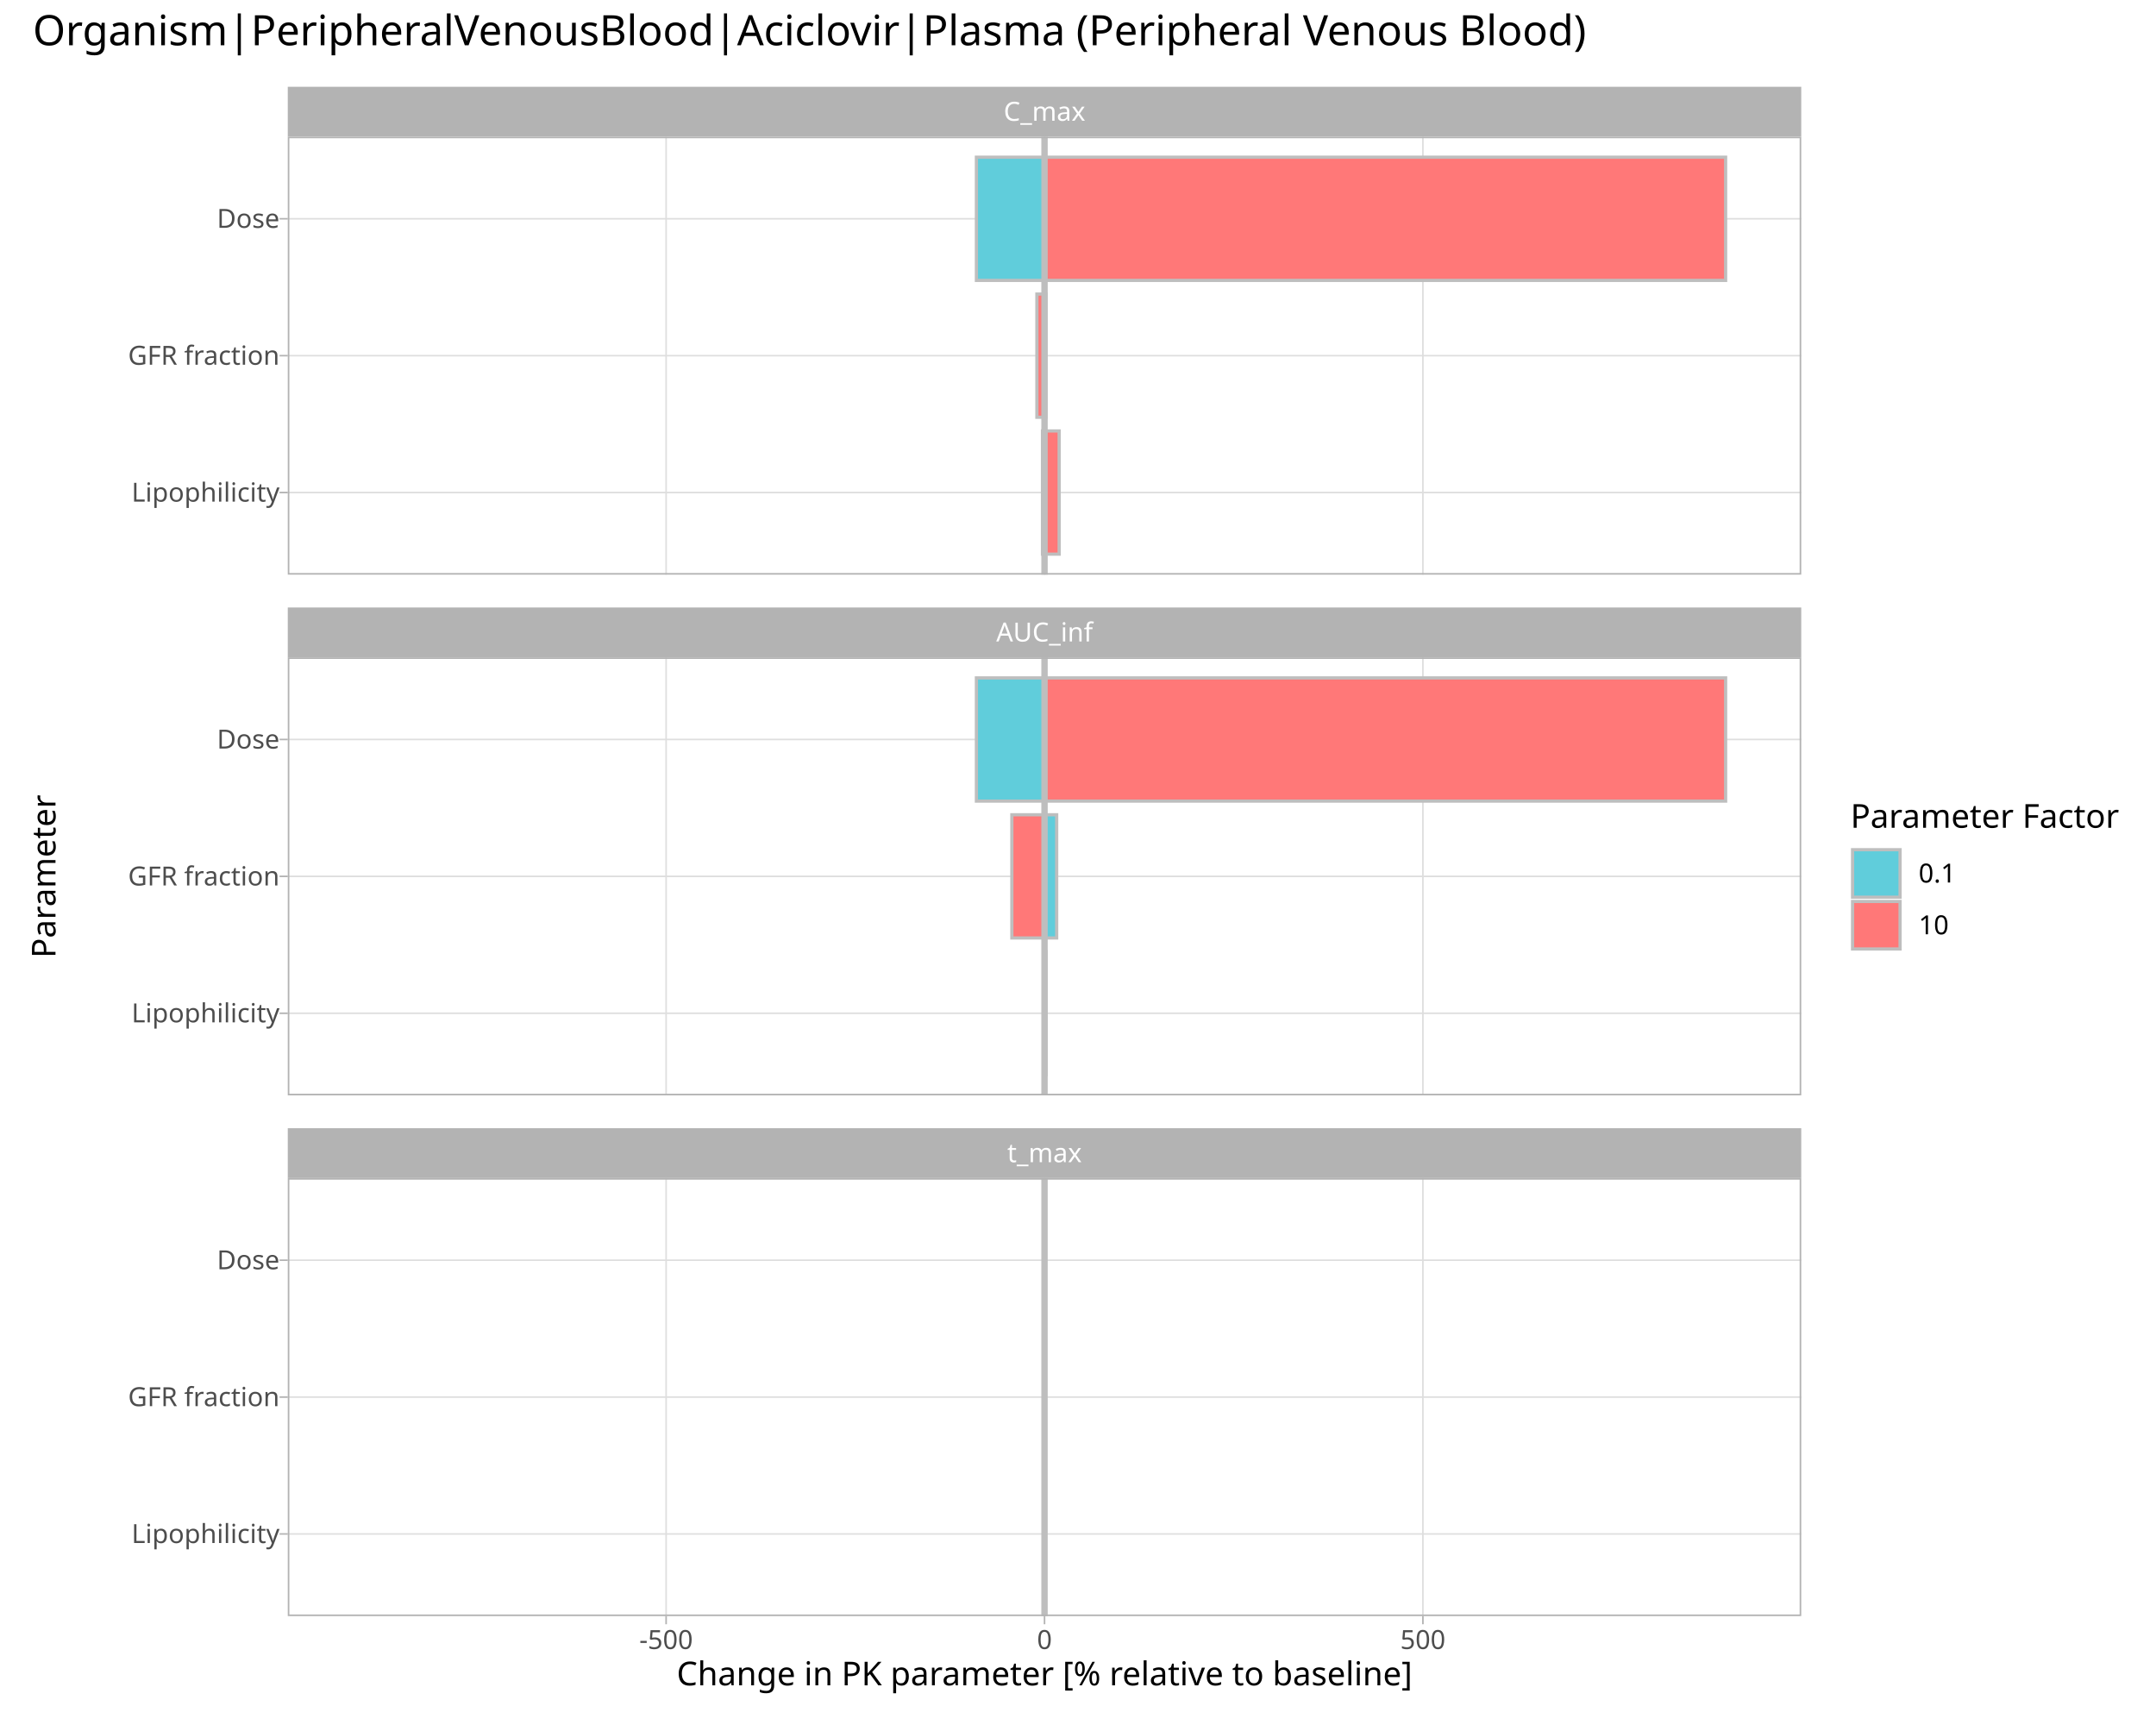
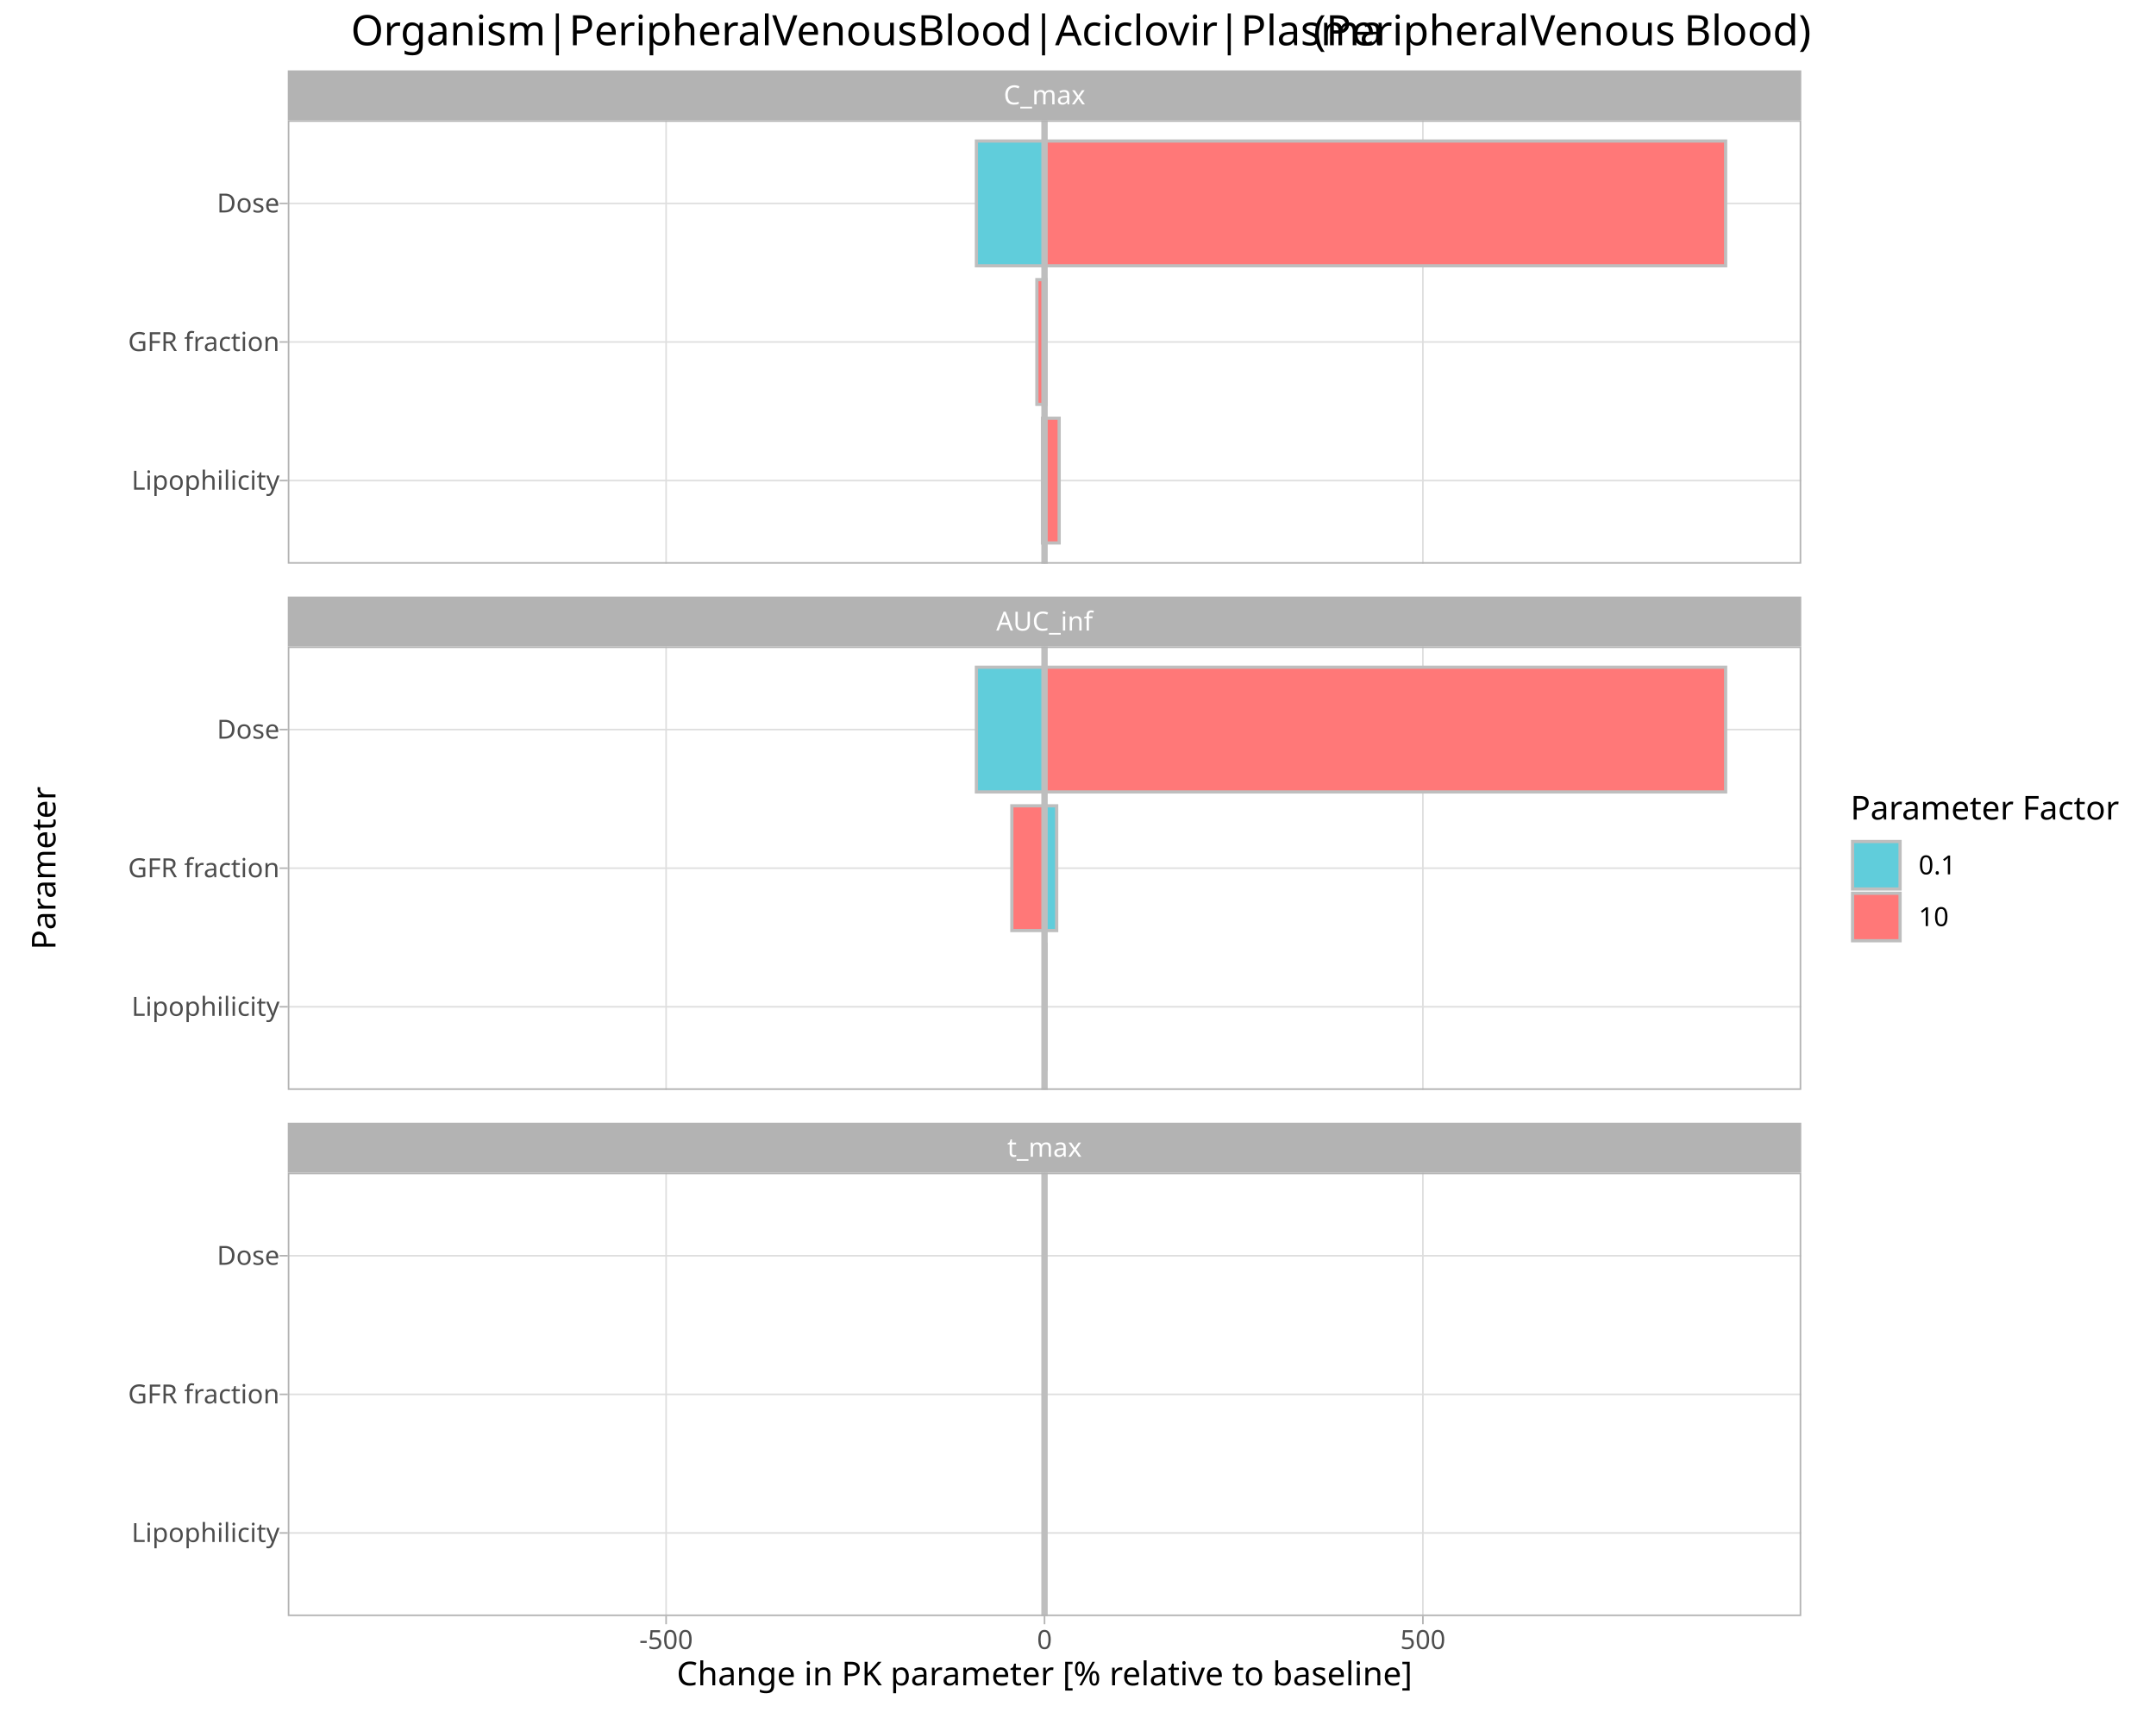
<svg xmlns="http://www.w3.org/2000/svg" class="svglite" data-engine-version="2.0" width="720.00pt" height="576.00pt" viewBox="0 0 720.00 576.00">
  <defs>
    <style type="text/css">
    .svglite line, .svglite polyline, .svglite polygon, .svglite path, .svglite rect, .svglite circle {
      fill: none;
      stroke: #000000;
      stroke-linecap: round;
      stroke-linejoin: round;
      stroke-miterlimit: 10.00;
    }
  </style>
  </defs>
  <rect width="100%" height="100%" style="stroke: none; fill: #FFFFFF;" />
  <defs>
    <clipPath id="cpMC4wMHw3MjAuMDB8MC4wMHw1NzYuMDA=">
      <rect x="0.00" y="0.00" width="720.00" height="576.00" />
    </clipPath>
  </defs>
  <g clip-path="url(#cpMC4wMHw3MjAuMDB8MC4wMHw1NzYuMDA=)">
    <rect x="0" y="0.00" width="720.00" height="576.00" style="stroke-width: 1.07; stroke: #FFFFFF; fill: #FFFFFF;" />
  </g>
  <defs>
-     <clipPath id="cpOTYuMTB8NjAxLjUzfDQ1LjYzfDUzOS42Mw==">
-       <rect x="96.10" y="45.63" width="505.43" height="494.00" />
-     </clipPath>
-   </defs>
-   <g clip-path="url(#cpOTYuMTB8NjAxLjUzfDQ1LjYzfDUzOS42Mw==)">
- </g>
-   <g clip-path="url(#cpMC4wMHw3MjAuMDB8MC4wMHw1NzYuMDA=)">
- </g>
-   <defs>
-     <clipPath id="cpNS40OHw3MTQuNTJ8MjMuNTB8MTk3LjM3">
-       <rect x="5.48" y="23.50" width="709.04" height="173.87" />
-     </clipPath>
-   </defs>
-   <g clip-path="url(#cpNS40OHw3MTQuNTJ8MjMuNTB8MTk3LjM3)">
-     <rect x="5.48" y="23.50" width="709.04" height="173.87" style="stroke-width: 1.07; stroke: #FFFFFF; fill: #FFFFFF;" />
-   </g>
-   <g clip-path="url(#cpMC4wMHw3MjAuMDB8MC4wMHw1NzYuMDA=)">
- </g>
-   <defs>
-     <clipPath id="cpNS40OHw3MTQuNTJ8MTk3LjM3fDM3MS4yNA==">
-       <rect x="5.48" y="197.37" width="709.04" height="173.87" />
-     </clipPath>
-   </defs>
-   <g clip-path="url(#cpNS40OHw3MTQuNTJ8MTk3LjM3fDM3MS4yNA==)">
-     <rect x="5.48" y="197.37" width="709.04" height="173.87" style="stroke-width: 1.07; stroke: #FFFFFF; fill: #FFFFFF;" />
-   </g>
-   <g clip-path="url(#cpMC4wMHw3MjAuMDB8MC4wMHw1NzYuMDA=)">
- </g>
-   <defs>
-     <clipPath id="cpNS40OHw3MTQuNTJ8MzcxLjI0fDU3MC41Mg==">
-       <rect x="5.48" y="371.24" width="709.04" height="199.28" />
-     </clipPath>
-   </defs>
-   <g clip-path="url(#cpNS40OHw3MTQuNTJ8MzcxLjI0fDU3MC41Mg==)">
-     <rect x="5.48" y="371.24" width="709.04" height="199.28" style="stroke-width: 1.07; stroke: #FFFFFF; fill: #FFFFFF;" />
-   </g>
-   <g clip-path="url(#cpMC4wMHw3MjAuMDB8MC4wMHw1NzYuMDA=)">
- </g>
-   <defs>
-     <clipPath id="cpOTYuMTB8NjAxLjUzfDQ1LjYzfDE5MS44OQ==">
-       <rect x="96.10" y="45.63" width="505.43" height="146.26" />
-     </clipPath>
-   </defs>
-   <g clip-path="url(#cpOTYuMTB8NjAxLjUzfDQ1LjYzfDE5MS44OQ==)">
-     <rect x="96.10" y="45.63" width="505.43" height="146.26" style="stroke-width: 1.07; stroke: none; fill: #FFFFFF;" />
-     <polyline points="96.10,164.47 601.53,164.47 " style="stroke-width: 0.53; stroke: #DEDEDE; stroke-linecap: butt;" />
-     <polyline points="96.10,118.76 601.53,118.76 " style="stroke-width: 0.53; stroke: #DEDEDE; stroke-linecap: butt;" />
-     <polyline points="96.10,73.05 601.53,73.05 " style="stroke-width: 0.53; stroke: #DEDEDE; stroke-linecap: butt;" />
-     <polyline points="222.45,191.89 222.45,45.63 " style="stroke-width: 0.53; stroke: #DEDEDE; stroke-linecap: butt;" />
-     <polyline points="348.82,191.89 348.82,45.63 " style="stroke-width: 0.53; stroke: #DEDEDE; stroke-linecap: butt;" />
-     <polyline points="475.18,191.89 475.18,45.63 " style="stroke-width: 0.53; stroke: #DEDEDE; stroke-linecap: butt;" />
-     <rect x="348.82" y="52.49" width="227.46" height="41.14" style="stroke-width: 1.07; stroke: #BEBEBE; stroke-linecap: butt; stroke-linejoin: miter; fill: #FF7878;" />
-     <rect x="326.07" y="52.49" width="22.75" height="41.14" style="stroke-width: 1.07; stroke: #BEBEBE; stroke-linecap: butt; stroke-linejoin: miter; fill: #60CDDB;" />
-     <rect x="348.82" y="143.90" width="4.89" height="41.14" style="stroke-width: 1.07; stroke: #BEBEBE; stroke-linecap: butt; stroke-linejoin: miter; fill: #FF7878;" />
-     <rect x="346.27" y="98.19" width="2.55" height="41.14" style="stroke-width: 1.07; stroke: #BEBEBE; stroke-linecap: butt; stroke-linejoin: miter; fill: #FF7878;" />
-     <rect x="348.14" y="143.90" width="0.68" height="41.14" style="stroke-width: 1.07; stroke: #BEBEBE; stroke-linecap: butt; stroke-linejoin: miter; fill: #60CDDB;" />
-     <rect x="348.82" y="98.19" width="0.51" height="41.14" style="stroke-width: 1.07; stroke: #BEBEBE; stroke-linecap: butt; stroke-linejoin: miter; fill: #60CDDB;" />
-     <line x1="348.82" y1="191.89" x2="348.82" y2="45.63" style="stroke-width: 2.13; stroke: #BEBEBE; stroke-linecap: butt;" />
-     <rect x="96.10" y="45.63" width="505.43" height="146.26" style="stroke-width: 1.07; stroke: #B3B3B3;" />
-   </g>
-   <g clip-path="url(#cpMC4wMHw3MjAuMDB8MC4wMHw1NzYuMDA=)">
- </g>
-   <defs>
-     <clipPath id="cpOTYuMTB8NjAxLjUzfDI4Ljk4fDQ1LjYz">
-       <rect x="96.10" y="28.98" width="505.43" height="16.65" />
-     </clipPath>
-   </defs>
-   <g clip-path="url(#cpOTYuMTB8NjAxLjUzfDI4Ljk4fDQ1LjYz)">
-     <rect x="96.10" y="28.98" width="505.43" height="16.65" style="stroke-width: 1.07; stroke: none; fill: #B3B3B3;" />
-     <text x="348.82" y="40.33" text-anchor="middle" style="font-size: 8.80px; fill: #FFFFFF; font-family: sans;" textLength="27.88px" lengthAdjust="spacingAndGlyphs">C_max</text>
-   </g>
-   <g clip-path="url(#cpMC4wMHw3MjAuMDB8MC4wMHw1NzYuMDA=)">
-     <text x="93.36" y="167.50" text-anchor="end" style="font-size: 8.80px; fill: #4D4D4D; font-family: sans;" textLength="45.49px" lengthAdjust="spacingAndGlyphs">Lipophilicity</text>
-     <text x="93.36" y="121.79" text-anchor="end" style="font-size: 8.80px; fill: #4D4D4D; font-family: sans;" textLength="49.89px" lengthAdjust="spacingAndGlyphs">GFR fraction</text>
-     <text x="93.36" y="76.08" text-anchor="end" style="font-size: 8.80px; fill: #4D4D4D; font-family: sans;" textLength="20.55px" lengthAdjust="spacingAndGlyphs">Dose</text>
-     <polyline points="93.36,164.47 96.10,164.47 " style="stroke-width: 0.53; stroke: #B3B3B3; stroke-linecap: butt;" />
-     <polyline points="93.36,118.76 96.10,118.76 " style="stroke-width: 0.53; stroke: #B3B3B3; stroke-linecap: butt;" />
-     <polyline points="93.36,73.05 96.10,73.05 " style="stroke-width: 0.53; stroke: #B3B3B3; stroke-linecap: butt;" />
-   </g>
-   <defs>
-     <clipPath id="cpOTYuMTB8NjAxLjUzfDIxOS41MHwzNjUuNzY=">
-       <rect x="96.10" y="219.50" width="505.43" height="146.26" />
-     </clipPath>
-   </defs>
-   <g clip-path="url(#cpOTYuMTB8NjAxLjUzfDIxOS41MHwzNjUuNzY=)">
-     <rect x="96.10" y="219.50" width="505.43" height="146.26" style="stroke-width: 1.07; stroke: none; fill: #FFFFFF;" />
-     <polyline points="96.10,338.34 601.53,338.34 " style="stroke-width: 0.53; stroke: #DEDEDE; stroke-linecap: butt;" />
-     <polyline points="96.10,292.63 601.53,292.63 " style="stroke-width: 0.53; stroke: #DEDEDE; stroke-linecap: butt;" />
-     <polyline points="96.10,246.92 601.53,246.92 " style="stroke-width: 0.53; stroke: #DEDEDE; stroke-linecap: butt;" />
-     <polyline points="222.45,365.76 222.45,219.50 " style="stroke-width: 0.53; stroke: #DEDEDE; stroke-linecap: butt;" />
-     <polyline points="348.82,365.76 348.82,219.50 " style="stroke-width: 0.53; stroke: #DEDEDE; stroke-linecap: butt;" />
-     <polyline points="475.18,365.76 475.18,219.50 " style="stroke-width: 0.53; stroke: #DEDEDE; stroke-linecap: butt;" />
-     <rect x="348.82" y="226.36" width="227.46" height="41.14" style="stroke-width: 1.07; stroke: #BEBEBE; stroke-linecap: butt; stroke-linejoin: miter; fill: #FF7878;" />
-     <rect x="326.07" y="226.36" width="22.75" height="41.14" style="stroke-width: 1.07; stroke: #BEBEBE; stroke-linecap: butt; stroke-linejoin: miter; fill: #60CDDB;" />
-     <rect x="337.91" y="272.06" width="10.91" height="41.14" style="stroke-width: 1.07; stroke: #BEBEBE; stroke-linecap: butt; stroke-linejoin: miter; fill: #FF7878;" />
-     <rect x="348.82" y="272.06" width="4.06" height="41.14" style="stroke-width: 1.07; stroke: #BEBEBE; stroke-linecap: butt; stroke-linejoin: miter; fill: #60CDDB;" />
-     <rect x="348.82" y="317.77" width="0.54" height="41.14" style="stroke-width: 1.07; stroke: #BEBEBE; stroke-linecap: butt; stroke-linejoin: miter; fill: #FF7878;" />
-     <rect x="348.70" y="317.77" width="0.11" height="41.14" style="stroke-width: 1.07; stroke: #BEBEBE; stroke-linecap: butt; stroke-linejoin: miter; fill: #60CDDB;" />
-     <line x1="348.82" y1="365.76" x2="348.82" y2="219.50" style="stroke-width: 2.13; stroke: #BEBEBE; stroke-linecap: butt;" />
-     <rect x="96.10" y="219.50" width="505.43" height="146.26" style="stroke-width: 1.07; stroke: #B3B3B3;" />
-   </g>
-   <g clip-path="url(#cpMC4wMHw3MjAuMDB8MC4wMHw1NzYuMDA=)">
- </g>
-   <defs>
-     <clipPath id="cpOTYuMTB8NjAxLjUzfDIwMi44NXwyMTkuNTA=">
-       <rect x="96.10" y="202.85" width="505.43" height="16.65" />
-     </clipPath>
-   </defs>
-   <g clip-path="url(#cpOTYuMTB8NjAxLjUzfDIwMi44NXwyMTkuNTA=)">
-     <rect x="96.10" y="202.85" width="505.43" height="16.65" style="stroke-width: 1.07; stroke: none; fill: #B3B3B3;" />
-     <text x="348.82" y="214.20" text-anchor="middle" style="font-size: 8.80px; fill: #FFFFFF; font-family: sans;" textLength="32.77px" lengthAdjust="spacingAndGlyphs">AUC_inf</text>
-   </g>
-   <g clip-path="url(#cpMC4wMHw3MjAuMDB8MC4wMHw1NzYuMDA=)">
-     <text x="93.36" y="341.37" text-anchor="end" style="font-size: 8.80px; fill: #4D4D4D; font-family: sans;" textLength="45.49px" lengthAdjust="spacingAndGlyphs">Lipophilicity</text>
-     <text x="93.36" y="295.66" text-anchor="end" style="font-size: 8.80px; fill: #4D4D4D; font-family: sans;" textLength="49.89px" lengthAdjust="spacingAndGlyphs">GFR fraction</text>
-     <text x="93.36" y="249.95" text-anchor="end" style="font-size: 8.80px; fill: #4D4D4D; font-family: sans;" textLength="20.55px" lengthAdjust="spacingAndGlyphs">Dose</text>
-     <polyline points="93.36,338.34 96.10,338.34 " style="stroke-width: 0.53; stroke: #B3B3B3; stroke-linecap: butt;" />
-     <polyline points="93.36,292.63 96.10,292.63 " style="stroke-width: 0.53; stroke: #B3B3B3; stroke-linecap: butt;" />
-     <polyline points="93.36,246.92 96.10,246.92 " style="stroke-width: 0.53; stroke: #B3B3B3; stroke-linecap: butt;" />
-   </g>
-   <defs>
-     <clipPath id="cpOTYuMTB8NjAxLjUzfDM5My4zN3w1MzkuNjM=">
-       <rect x="96.10" y="393.37" width="505.43" height="146.26" />
-     </clipPath>
-   </defs>
-   <g clip-path="url(#cpOTYuMTB8NjAxLjUzfDM5My4zN3w1MzkuNjM=)">
-     <rect x="96.10" y="393.37" width="505.43" height="146.26" style="stroke-width: 1.07; stroke: none; fill: #FFFFFF;" />
-     <polyline points="96.10,512.21 601.53,512.21 " style="stroke-width: 0.53; stroke: #DEDEDE; stroke-linecap: butt;" />
-     <polyline points="96.10,466.50 601.53,466.50 " style="stroke-width: 0.53; stroke: #DEDEDE; stroke-linecap: butt;" />
-     <polyline points="96.10,420.80 601.53,420.80 " style="stroke-width: 0.53; stroke: #DEDEDE; stroke-linecap: butt;" />
-     <polyline points="222.45,539.63 222.45,393.37 " style="stroke-width: 0.53; stroke: #DEDEDE; stroke-linecap: butt;" />
-     <polyline points="348.82,539.63 348.82,393.37 " style="stroke-width: 0.53; stroke: #DEDEDE; stroke-linecap: butt;" />
-     <polyline points="475.18,539.63 475.18,393.37 " style="stroke-width: 0.53; stroke: #DEDEDE; stroke-linecap: butt;" />
-     <rect x="348.82" y="491.64" width="0.00" height="41.14" style="stroke-width: 1.07; stroke: #BEBEBE; stroke-linecap: butt; stroke-linejoin: miter; fill: #60CDDB;" />
-     <rect x="348.82" y="491.64" width="0.00" height="41.14" style="stroke-width: 1.07; stroke: #BEBEBE; stroke-linecap: butt; stroke-linejoin: miter; fill: #FF7878;" />
-     <rect x="348.82" y="400.23" width="0.00" height="41.14" style="stroke-width: 1.07; stroke: #BEBEBE; stroke-linecap: butt; stroke-linejoin: miter; fill: #60CDDB;" />
-     <rect x="348.82" y="400.23" width="0.00" height="41.14" style="stroke-width: 1.07; stroke: #BEBEBE; stroke-linecap: butt; stroke-linejoin: miter; fill: #FF7878;" />
-     <rect x="348.82" y="445.93" width="0.00" height="41.14" style="stroke-width: 1.07; stroke: #BEBEBE; stroke-linecap: butt; stroke-linejoin: miter; fill: #60CDDB;" />
-     <rect x="348.82" y="445.93" width="0.00" height="41.14" style="stroke-width: 1.07; stroke: #BEBEBE; stroke-linecap: butt; stroke-linejoin: miter; fill: #FF7878;" />
-     <line x1="348.82" y1="539.63" x2="348.82" y2="393.37" style="stroke-width: 2.13; stroke: #BEBEBE; stroke-linecap: butt;" />
-     <rect x="96.10" y="393.37" width="505.43" height="146.26" style="stroke-width: 1.07; stroke: #B3B3B3;" />
-   </g>
-   <g clip-path="url(#cpMC4wMHw3MjAuMDB8MC4wMHw1NzYuMDA=)">
- </g>
-   <defs>
-     <clipPath id="cpOTYuMTB8NjAxLjUzfDM3Ni43MnwzOTMuMzc=">
-       <rect x="96.10" y="376.72" width="505.43" height="16.65" />
-     </clipPath>
-   </defs>
-   <g clip-path="url(#cpOTYuMTB8NjAxLjUzfDM3Ni43MnwzOTMuMzc=)">
-     <rect x="96.10" y="376.72" width="505.43" height="16.65" style="stroke-width: 1.07; stroke: none; fill: #B3B3B3;" />
-     <text x="348.82" y="388.07" text-anchor="middle" style="font-size: 8.80px; fill: #FFFFFF; font-family: sans;" textLength="23.97px" lengthAdjust="spacingAndGlyphs">t_max</text>
+     <clipPath id="cpOTYuMTB8NjAxLjUzfDQwLjE1fDUzOS42Mw==">
+       <rect x="96.10" y="40.15" width="505.43" height="499.48" />
+     </clipPath>
+   </defs>
+   <g clip-path="url(#cpOTYuMTB8NjAxLjUzfDQwLjE1fDUzOS42Mw==)">
+ </g>
+   <g clip-path="url(#cpMC4wMHw3MjAuMDB8MC4wMHw1NzYuMDA=)">
+ </g>
+   <defs>
+     <clipPath id="cpNS40OHw3MTQuNTJ8MTguMDJ8MTkzLjcy">
+       <rect x="5.48" y="18.02" width="709.04" height="175.70" />
+     </clipPath>
+   </defs>
+   <g clip-path="url(#cpNS40OHw3MTQuNTJ8MTguMDJ8MTkzLjcy)">
+     <rect x="5.48" y="18.02" width="709.04" height="175.70" style="stroke-width: 1.07; stroke: #FFFFFF; fill: #FFFFFF;" />
+   </g>
+   <g clip-path="url(#cpMC4wMHw3MjAuMDB8MC4wMHw1NzYuMDA=)">
+ </g>
+   <defs>
+     <clipPath id="cpNS40OHw3MTQuNTJ8MTkzLjcyfDM2OS40Mg==">
+       <rect x="5.48" y="193.72" width="709.04" height="175.70" />
+     </clipPath>
+   </defs>
+   <g clip-path="url(#cpNS40OHw3MTQuNTJ8MTkzLjcyfDM2OS40Mg==)">
+     <rect x="5.48" y="193.72" width="709.04" height="175.70" style="stroke-width: 1.07; stroke: #FFFFFF; fill: #FFFFFF;" />
+   </g>
+   <g clip-path="url(#cpMC4wMHw3MjAuMDB8MC4wMHw1NzYuMDA=)">
+ </g>
+   <defs>
+     <clipPath id="cpNS40OHw3MTQuNTJ8MzY5LjQyfDU3MC41Mg==">
+       <rect x="5.48" y="369.42" width="709.04" height="201.11" />
+     </clipPath>
+   </defs>
+   <g clip-path="url(#cpNS40OHw3MTQuNTJ8MzY5LjQyfDU3MC41Mg==)">
+     <rect x="5.48" y="369.42" width="709.04" height="201.11" style="stroke-width: 1.07; stroke: #FFFFFF; fill: #FFFFFF;" />
+   </g>
+   <g clip-path="url(#cpMC4wMHw3MjAuMDB8MC4wMHw1NzYuMDA=)">
+ </g>
+   <defs>
+     <clipPath id="cpOTYuMTB8NjAxLjUzfDQwLjE1fDE4OC4yNA==">
+       <rect x="96.10" y="40.15" width="505.43" height="148.09" />
+     </clipPath>
+   </defs>
+   <g clip-path="url(#cpOTYuMTB8NjAxLjUzfDQwLjE1fDE4OC4yNA==)">
+     <rect x="96.10" y="40.15" width="505.43" height="148.09" style="stroke-width: 1.07; stroke: none; fill: #FFFFFF;" />
+     <polyline points="96.10,160.47 601.53,160.47 " style="stroke-width: 0.53; stroke: #DEDEDE; stroke-linecap: butt;" />
+     <polyline points="96.10,114.19 601.53,114.19 " style="stroke-width: 0.53; stroke: #DEDEDE; stroke-linecap: butt;" />
+     <polyline points="96.10,67.92 601.53,67.92 " style="stroke-width: 0.53; stroke: #DEDEDE; stroke-linecap: butt;" />
+     <polyline points="222.45,188.24 222.45,40.15 " style="stroke-width: 0.53; stroke: #DEDEDE; stroke-linecap: butt;" />
+     <polyline points="348.82,188.24 348.82,40.15 " style="stroke-width: 0.53; stroke: #DEDEDE; stroke-linecap: butt;" />
+     <polyline points="475.18,188.24 475.18,40.15 " style="stroke-width: 0.53; stroke: #DEDEDE; stroke-linecap: butt;" />
+     <rect x="348.82" y="47.09" width="227.46" height="41.65" style="stroke-width: 1.07; stroke: #BEBEBE; stroke-linecap: butt; stroke-linejoin: miter; fill: #FF7878;" />
+     <rect x="326.07" y="47.09" width="22.75" height="41.65" style="stroke-width: 1.07; stroke: #BEBEBE; stroke-linecap: butt; stroke-linejoin: miter; fill: #60CDDB;" />
+     <rect x="348.82" y="139.65" width="4.89" height="41.65" style="stroke-width: 1.07; stroke: #BEBEBE; stroke-linecap: butt; stroke-linejoin: miter; fill: #FF7878;" />
+     <rect x="346.27" y="93.37" width="2.55" height="41.65" style="stroke-width: 1.07; stroke: #BEBEBE; stroke-linecap: butt; stroke-linejoin: miter; fill: #FF7878;" />
+     <rect x="348.14" y="139.65" width="0.68" height="41.65" style="stroke-width: 1.07; stroke: #BEBEBE; stroke-linecap: butt; stroke-linejoin: miter; fill: #60CDDB;" />
+     <rect x="348.82" y="93.37" width="0.51" height="41.65" style="stroke-width: 1.07; stroke: #BEBEBE; stroke-linecap: butt; stroke-linejoin: miter; fill: #60CDDB;" />
+     <line x1="348.82" y1="188.24" x2="348.82" y2="40.15" style="stroke-width: 2.13; stroke: #BEBEBE; stroke-linecap: butt;" />
+     <rect x="96.10" y="40.15" width="505.43" height="148.09" style="stroke-width: 1.07; stroke: #B3B3B3;" />
+   </g>
+   <g clip-path="url(#cpMC4wMHw3MjAuMDB8MC4wMHw1NzYuMDA=)">
+ </g>
+   <defs>
+     <clipPath id="cpOTYuMTB8NjAxLjUzfDIzLjUwfDQwLjE1">
+       <rect x="96.10" y="23.50" width="505.43" height="16.65" />
+     </clipPath>
+   </defs>
+   <g clip-path="url(#cpOTYuMTB8NjAxLjUzfDIzLjUwfDQwLjE1)">
+     <rect x="96.10" y="23.50" width="505.43" height="16.65" style="stroke-width: 1.07; stroke: none; fill: #B3B3B3;" />
+     <text x="348.82" y="34.85" text-anchor="middle" style="font-size: 8.80px; fill: #FFFFFF; font-family: sans;" textLength="27.88px" lengthAdjust="spacingAndGlyphs">C_max</text>
+   </g>
+   <g clip-path="url(#cpMC4wMHw3MjAuMDB8MC4wMHw1NzYuMDA=)">
+     <text x="93.36" y="163.50" text-anchor="end" style="font-size: 8.80px; fill: #4D4D4D; font-family: sans;" textLength="45.49px" lengthAdjust="spacingAndGlyphs">Lipophilicity</text>
+     <text x="93.36" y="117.22" text-anchor="end" style="font-size: 8.80px; fill: #4D4D4D; font-family: sans;" textLength="49.89px" lengthAdjust="spacingAndGlyphs">GFR fraction</text>
+     <text x="93.36" y="70.94" text-anchor="end" style="font-size: 8.80px; fill: #4D4D4D; font-family: sans;" textLength="20.55px" lengthAdjust="spacingAndGlyphs">Dose</text>
+     <polyline points="93.36,160.47 96.10,160.47 " style="stroke-width: 0.53; stroke: #B3B3B3; stroke-linecap: butt;" />
+     <polyline points="93.36,114.19 96.10,114.19 " style="stroke-width: 0.53; stroke: #B3B3B3; stroke-linecap: butt;" />
+     <polyline points="93.36,67.92 96.10,67.92 " style="stroke-width: 0.53; stroke: #B3B3B3; stroke-linecap: butt;" />
+   </g>
+   <defs>
+     <clipPath id="cpOTYuMTB8NjAxLjUzfDIxNS44NXwzNjMuOTQ=">
+       <rect x="96.10" y="215.85" width="505.43" height="148.09" />
+     </clipPath>
+   </defs>
+   <g clip-path="url(#cpOTYuMTB8NjAxLjUzfDIxNS44NXwzNjMuOTQ=)">
+     <rect x="96.10" y="215.85" width="505.43" height="148.09" style="stroke-width: 1.07; stroke: none; fill: #FFFFFF;" />
+     <polyline points="96.10,336.17 601.53,336.17 " style="stroke-width: 0.53; stroke: #DEDEDE; stroke-linecap: butt;" />
+     <polyline points="96.10,289.89 601.53,289.89 " style="stroke-width: 0.53; stroke: #DEDEDE; stroke-linecap: butt;" />
+     <polyline points="96.10,243.61 601.53,243.61 " style="stroke-width: 0.53; stroke: #DEDEDE; stroke-linecap: butt;" />
+     <polyline points="222.45,363.94 222.45,215.85 " style="stroke-width: 0.53; stroke: #DEDEDE; stroke-linecap: butt;" />
+     <polyline points="348.82,363.94 348.82,215.85 " style="stroke-width: 0.53; stroke: #DEDEDE; stroke-linecap: butt;" />
+     <polyline points="475.18,363.94 475.18,215.85 " style="stroke-width: 0.53; stroke: #DEDEDE; stroke-linecap: butt;" />
+     <rect x="348.82" y="222.79" width="227.46" height="41.65" style="stroke-width: 1.07; stroke: #BEBEBE; stroke-linecap: butt; stroke-linejoin: miter; fill: #FF7878;" />
+     <rect x="326.07" y="222.79" width="22.75" height="41.65" style="stroke-width: 1.07; stroke: #BEBEBE; stroke-linecap: butt; stroke-linejoin: miter; fill: #60CDDB;" />
+     <rect x="337.91" y="269.07" width="10.91" height="41.65" style="stroke-width: 1.07; stroke: #BEBEBE; stroke-linecap: butt; stroke-linejoin: miter; fill: #FF7878;" />
+     <rect x="348.82" y="269.07" width="4.06" height="41.65" style="stroke-width: 1.07; stroke: #BEBEBE; stroke-linecap: butt; stroke-linejoin: miter; fill: #60CDDB;" />
+     <rect x="348.82" y="315.34" width="0.54" height="41.65" style="stroke-width: 1.07; stroke: #BEBEBE; stroke-linecap: butt; stroke-linejoin: miter; fill: #FF7878;" />
+     <rect x="348.70" y="315.34" width="0.11" height="41.65" style="stroke-width: 1.07; stroke: #BEBEBE; stroke-linecap: butt; stroke-linejoin: miter; fill: #60CDDB;" />
+     <line x1="348.82" y1="363.94" x2="348.82" y2="215.85" style="stroke-width: 2.13; stroke: #BEBEBE; stroke-linecap: butt;" />
+     <rect x="96.10" y="215.85" width="505.43" height="148.09" style="stroke-width: 1.07; stroke: #B3B3B3;" />
+   </g>
+   <g clip-path="url(#cpMC4wMHw3MjAuMDB8MC4wMHw1NzYuMDA=)">
+ </g>
+   <defs>
+     <clipPath id="cpOTYuMTB8NjAxLjUzfDE5OS4yMHwyMTUuODU=">
+       <rect x="96.10" y="199.20" width="505.43" height="16.65" />
+     </clipPath>
+   </defs>
+   <g clip-path="url(#cpOTYuMTB8NjAxLjUzfDE5OS4yMHwyMTUuODU=)">
+     <rect x="96.10" y="199.20" width="505.43" height="16.65" style="stroke-width: 1.07; stroke: none; fill: #B3B3B3;" />
+     <text x="348.82" y="210.55" text-anchor="middle" style="font-size: 8.80px; fill: #FFFFFF; font-family: sans;" textLength="32.77px" lengthAdjust="spacingAndGlyphs">AUC_inf</text>
+   </g>
+   <g clip-path="url(#cpMC4wMHw3MjAuMDB8MC4wMHw1NzYuMDA=)">
+     <text x="93.36" y="339.20" text-anchor="end" style="font-size: 8.80px; fill: #4D4D4D; font-family: sans;" textLength="45.49px" lengthAdjust="spacingAndGlyphs">Lipophilicity</text>
+     <text x="93.36" y="292.92" text-anchor="end" style="font-size: 8.80px; fill: #4D4D4D; font-family: sans;" textLength="49.89px" lengthAdjust="spacingAndGlyphs">GFR fraction</text>
+     <text x="93.36" y="246.64" text-anchor="end" style="font-size: 8.80px; fill: #4D4D4D; font-family: sans;" textLength="20.55px" lengthAdjust="spacingAndGlyphs">Dose</text>
+     <polyline points="93.36,336.17 96.10,336.17 " style="stroke-width: 0.53; stroke: #B3B3B3; stroke-linecap: butt;" />
+     <polyline points="93.36,289.89 96.10,289.89 " style="stroke-width: 0.53; stroke: #B3B3B3; stroke-linecap: butt;" />
+     <polyline points="93.36,243.61 96.10,243.61 " style="stroke-width: 0.53; stroke: #B3B3B3; stroke-linecap: butt;" />
+   </g>
+   <defs>
+     <clipPath id="cpOTYuMTB8NjAxLjUzfDM5MS41NHw1MzkuNjM=">
+       <rect x="96.10" y="391.54" width="505.43" height="148.09" />
+     </clipPath>
+   </defs>
+   <g clip-path="url(#cpOTYuMTB8NjAxLjUzfDM5MS41NHw1MzkuNjM=)">
+     <rect x="96.10" y="391.54" width="505.43" height="148.09" style="stroke-width: 1.07; stroke: none; fill: #FFFFFF;" />
+     <polyline points="96.10,511.87 601.53,511.87 " style="stroke-width: 0.53; stroke: #DEDEDE; stroke-linecap: butt;" />
+     <polyline points="96.10,465.59 601.53,465.59 " style="stroke-width: 0.53; stroke: #DEDEDE; stroke-linecap: butt;" />
+     <polyline points="96.10,419.31 601.53,419.31 " style="stroke-width: 0.53; stroke: #DEDEDE; stroke-linecap: butt;" />
+     <polyline points="222.45,539.63 222.45,391.54 " style="stroke-width: 0.53; stroke: #DEDEDE; stroke-linecap: butt;" />
+     <polyline points="348.82,539.63 348.82,391.54 " style="stroke-width: 0.53; stroke: #DEDEDE; stroke-linecap: butt;" />
+     <polyline points="475.18,539.63 475.18,391.54 " style="stroke-width: 0.53; stroke: #DEDEDE; stroke-linecap: butt;" />
+     <rect x="348.82" y="491.04" width="0.00" height="41.65" style="stroke-width: 1.07; stroke: #BEBEBE; stroke-linecap: butt; stroke-linejoin: miter; fill: #60CDDB;" />
+     <rect x="348.82" y="491.04" width="0.00" height="41.65" style="stroke-width: 1.07; stroke: #BEBEBE; stroke-linecap: butt; stroke-linejoin: miter; fill: #FF7878;" />
+     <rect x="348.82" y="398.49" width="0.00" height="41.65" style="stroke-width: 1.07; stroke: #BEBEBE; stroke-linecap: butt; stroke-linejoin: miter; fill: #60CDDB;" />
+     <rect x="348.82" y="398.49" width="0.00" height="41.65" style="stroke-width: 1.07; stroke: #BEBEBE; stroke-linecap: butt; stroke-linejoin: miter; fill: #FF7878;" />
+     <rect x="348.82" y="444.76" width="0.00" height="41.65" style="stroke-width: 1.07; stroke: #BEBEBE; stroke-linecap: butt; stroke-linejoin: miter; fill: #60CDDB;" />
+     <rect x="348.82" y="444.76" width="0.00" height="41.65" style="stroke-width: 1.07; stroke: #BEBEBE; stroke-linecap: butt; stroke-linejoin: miter; fill: #FF7878;" />
+     <line x1="348.82" y1="539.63" x2="348.82" y2="391.54" style="stroke-width: 2.13; stroke: #BEBEBE; stroke-linecap: butt;" />
+     <rect x="96.10" y="391.54" width="505.43" height="148.09" style="stroke-width: 1.07; stroke: #B3B3B3;" />
+   </g>
+   <g clip-path="url(#cpMC4wMHw3MjAuMDB8MC4wMHw1NzYuMDA=)">
+ </g>
+   <defs>
+     <clipPath id="cpOTYuMTB8NjAxLjUzfDM3NC44OXwzOTEuNTQ=">
+       <rect x="96.10" y="374.89" width="505.43" height="16.65" />
+     </clipPath>
+   </defs>
+   <g clip-path="url(#cpOTYuMTB8NjAxLjUzfDM3NC44OXwzOTEuNTQ=)">
+     <rect x="96.10" y="374.89" width="505.43" height="16.65" style="stroke-width: 1.07; stroke: none; fill: #B3B3B3;" />
+     <text x="348.82" y="386.25" text-anchor="middle" style="font-size: 8.80px; fill: #FFFFFF; font-family: sans;" textLength="23.97px" lengthAdjust="spacingAndGlyphs">t_max</text>
  </g>
  <g clip-path="url(#cpMC4wMHw3MjAuMDB8MC4wMHw1NzYuMDA=)">
    <polyline points="222.45,542.37 222.45,539.63 " style="stroke-width: 0.53; stroke: #B3B3B3; stroke-linecap: butt;" />
    <polyline points="348.82,542.37 348.82,539.63 " style="stroke-width: 0.53; stroke: #B3B3B3; stroke-linecap: butt;" />
    <polyline points="475.18,542.37 475.18,539.63 " style="stroke-width: 0.53; stroke: #B3B3B3; stroke-linecap: butt;" />
    <text x="222.45" y="550.62" text-anchor="middle" style="font-size: 8.80px; fill: #4D4D4D; font-family: sans;" textLength="17.61px" lengthAdjust="spacingAndGlyphs">-500</text>
    <text x="348.82" y="550.62" text-anchor="middle" style="font-size: 8.80px; fill: #4D4D4D; font-family: sans;" textLength="4.89px" lengthAdjust="spacingAndGlyphs">0</text>
    <text x="475.18" y="550.62" text-anchor="middle" style="font-size: 8.80px; fill: #4D4D4D; font-family: sans;" textLength="14.68px" lengthAdjust="spacingAndGlyphs">500</text>
-     <text x="93.36" y="515.24" text-anchor="end" style="font-size: 8.80px; fill: #4D4D4D; font-family: sans;" textLength="45.49px" lengthAdjust="spacingAndGlyphs">Lipophilicity</text>
-     <text x="93.36" y="469.53" text-anchor="end" style="font-size: 8.80px; fill: #4D4D4D; font-family: sans;" textLength="49.89px" lengthAdjust="spacingAndGlyphs">GFR fraction</text>
-     <text x="93.36" y="423.82" text-anchor="end" style="font-size: 8.80px; fill: #4D4D4D; font-family: sans;" textLength="20.55px" lengthAdjust="spacingAndGlyphs">Dose</text>
-     <polyline points="93.36,512.21 96.10,512.21 " style="stroke-width: 0.53; stroke: #B3B3B3; stroke-linecap: butt;" />
-     <polyline points="93.36,466.50 96.10,466.50 " style="stroke-width: 0.53; stroke: #B3B3B3; stroke-linecap: butt;" />
-     <polyline points="93.36,420.80 96.10,420.80 " style="stroke-width: 0.53; stroke: #B3B3B3; stroke-linecap: butt;" />
+     <text x="93.36" y="514.89" text-anchor="end" style="font-size: 8.80px; fill: #4D4D4D; font-family: sans;" textLength="45.49px" lengthAdjust="spacingAndGlyphs">Lipophilicity</text>
+     <text x="93.36" y="468.62" text-anchor="end" style="font-size: 8.80px; fill: #4D4D4D; font-family: sans;" textLength="49.89px" lengthAdjust="spacingAndGlyphs">GFR fraction</text>
+     <text x="93.36" y="422.34" text-anchor="end" style="font-size: 8.80px; fill: #4D4D4D; font-family: sans;" textLength="20.55px" lengthAdjust="spacingAndGlyphs">Dose</text>
+     <polyline points="93.36,511.87 96.10,511.87 " style="stroke-width: 0.53; stroke: #B3B3B3; stroke-linecap: butt;" />
+     <polyline points="93.36,465.59 96.10,465.59 " style="stroke-width: 0.53; stroke: #B3B3B3; stroke-linecap: butt;" />
+     <polyline points="93.36,419.31 96.10,419.31 " style="stroke-width: 0.53; stroke: #B3B3B3; stroke-linecap: butt;" />
    <text x="348.82" y="562.76" text-anchor="middle" style="font-size: 11.00px; font-family: sans;" textLength="234.81px" lengthAdjust="spacingAndGlyphs">Change in PK parameter [% relative to baseline]</text>
-     <text transform="translate(18.53,292.63) rotate(-90)" text-anchor="middle" style="font-size: 11.00px; font-family: sans;" textLength="51.36px" lengthAdjust="spacingAndGlyphs">Parameter</text>
-     <rect x="612.49" y="262.21" width="96.55" height="60.85" style="stroke-width: 1.07; stroke: none; fill: #FFFFFF;" />
-     <text x="617.97" y="276.40" style="font-size: 11.00px; font-family: sans;" textLength="85.60px" lengthAdjust="spacingAndGlyphs">Parameter Factor</text>
-     <rect x="617.97" y="283.02" width="17.28" height="17.28" style="stroke-width: 1.07; stroke: none; fill: #FFFFFF;" />
-     <rect x="618.67" y="283.73" width="15.86" height="15.86" style="stroke-width: 1.07; stroke: #BEBEBE; stroke-linecap: butt; stroke-linejoin: miter; fill: #60CDDB;" />
-     <rect x="617.97" y="300.30" width="17.28" height="17.28" style="stroke-width: 1.07; stroke: none; fill: #FFFFFF;" />
-     <rect x="618.67" y="301.01" width="15.86" height="15.86" style="stroke-width: 1.07; stroke: #BEBEBE; stroke-linecap: butt; stroke-linejoin: miter; fill: #FF7878;" />
-     <text x="640.73" y="294.69" style="font-size: 8.80px; font-family: sans;" textLength="12.23px" lengthAdjust="spacingAndGlyphs">0.1</text>
-     <text x="640.73" y="311.97" style="font-size: 8.80px; font-family: sans;" textLength="9.79px" lengthAdjust="spacingAndGlyphs">10</text>
-     <text x="10.96" y="15.11" style="font-size: 14.00px; font-family: sans;" textLength="485.66px" lengthAdjust="spacingAndGlyphs">Organism|PeripheralVenousBlood|Aciclovir|Plasma (Peripheral Venous Blood)</text>
+     <text transform="translate(18.53,289.89) rotate(-90)" text-anchor="middle" style="font-size: 11.00px; font-family: sans;" textLength="51.36px" lengthAdjust="spacingAndGlyphs">Parameter</text>
+     <rect x="612.49" y="259.47" width="96.55" height="60.85" style="stroke-width: 1.07; stroke: none; fill: #FFFFFF;" />
+     <text x="617.97" y="273.66" style="font-size: 11.00px; font-family: sans;" textLength="85.60px" lengthAdjust="spacingAndGlyphs">Parameter Factor</text>
+     <rect x="617.97" y="280.28" width="17.28" height="17.28" style="stroke-width: 1.07; stroke: none; fill: #FFFFFF;" />
+     <rect x="618.67" y="280.99" width="15.86" height="15.86" style="stroke-width: 1.07; stroke: #BEBEBE; stroke-linecap: butt; stroke-linejoin: miter; fill: #60CDDB;" />
+     <rect x="617.97" y="297.56" width="17.28" height="17.28" style="stroke-width: 1.07; stroke: none; fill: #FFFFFF;" />
+     <rect x="618.67" y="298.27" width="15.86" height="15.86" style="stroke-width: 1.07; stroke: #BEBEBE; stroke-linecap: butt; stroke-linejoin: miter; fill: #FF7878;" />
+     <text x="640.73" y="291.95" style="font-size: 8.80px; font-family: sans;" textLength="12.23px" lengthAdjust="spacingAndGlyphs">0.1</text>
+     <text x="640.73" y="309.23" style="font-size: 8.80px; font-family: sans;" textLength="9.79px" lengthAdjust="spacingAndGlyphs">10</text>
+     <text x="117.17" y="15.11" style="font-size: 14.00px; font-family: sans;" textLength="317.55px" lengthAdjust="spacingAndGlyphs">Organism|PeripheralVenousBlood|Aciclovir|Plasma</text>
+     <text x="438.61" y="15.11" style="font-size: 14.00px; font-family: sans;" textLength="68.48px" lengthAdjust="spacingAndGlyphs">(Peripheral</text>
+     <text x="510.98" y="15.11" style="font-size: 14.00px; font-family: sans;" textLength="47.49px" lengthAdjust="spacingAndGlyphs">Venous</text>
+     <text x="562.36" y="15.11" style="font-size: 14.00px; font-family: sans;" textLength="40.47px" lengthAdjust="spacingAndGlyphs">Blood)</text>
  </g>
</svg>
